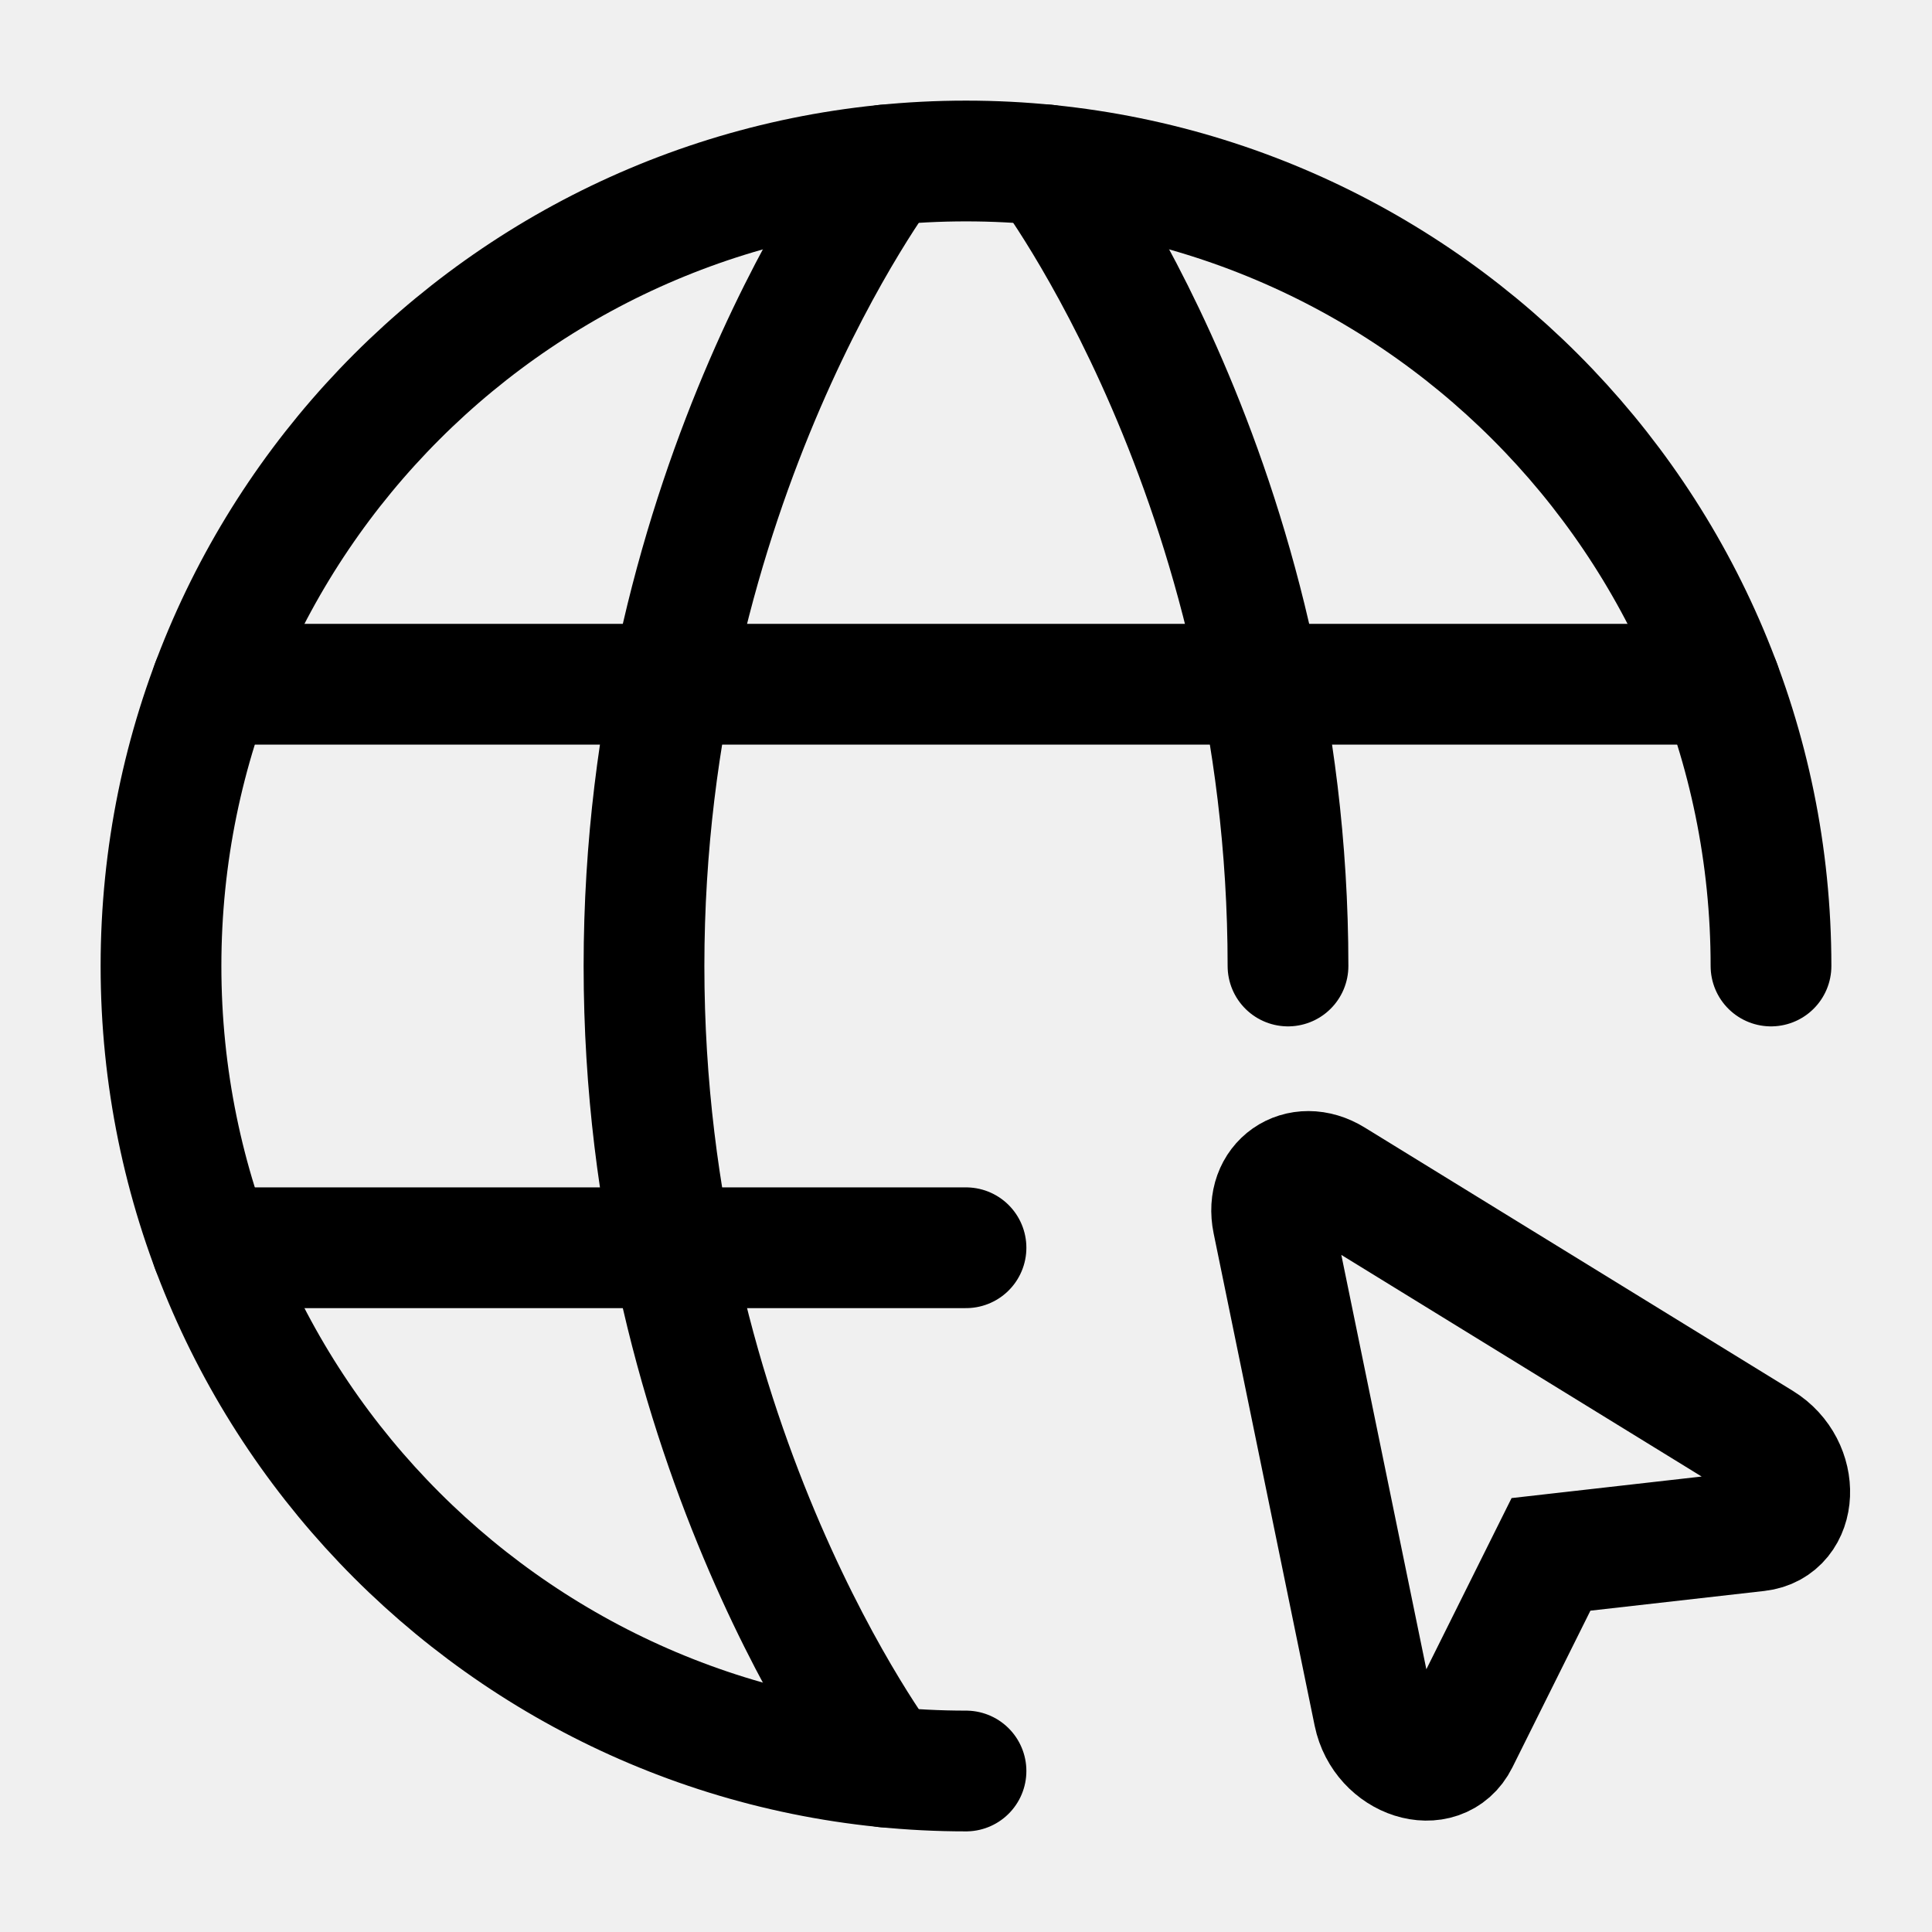
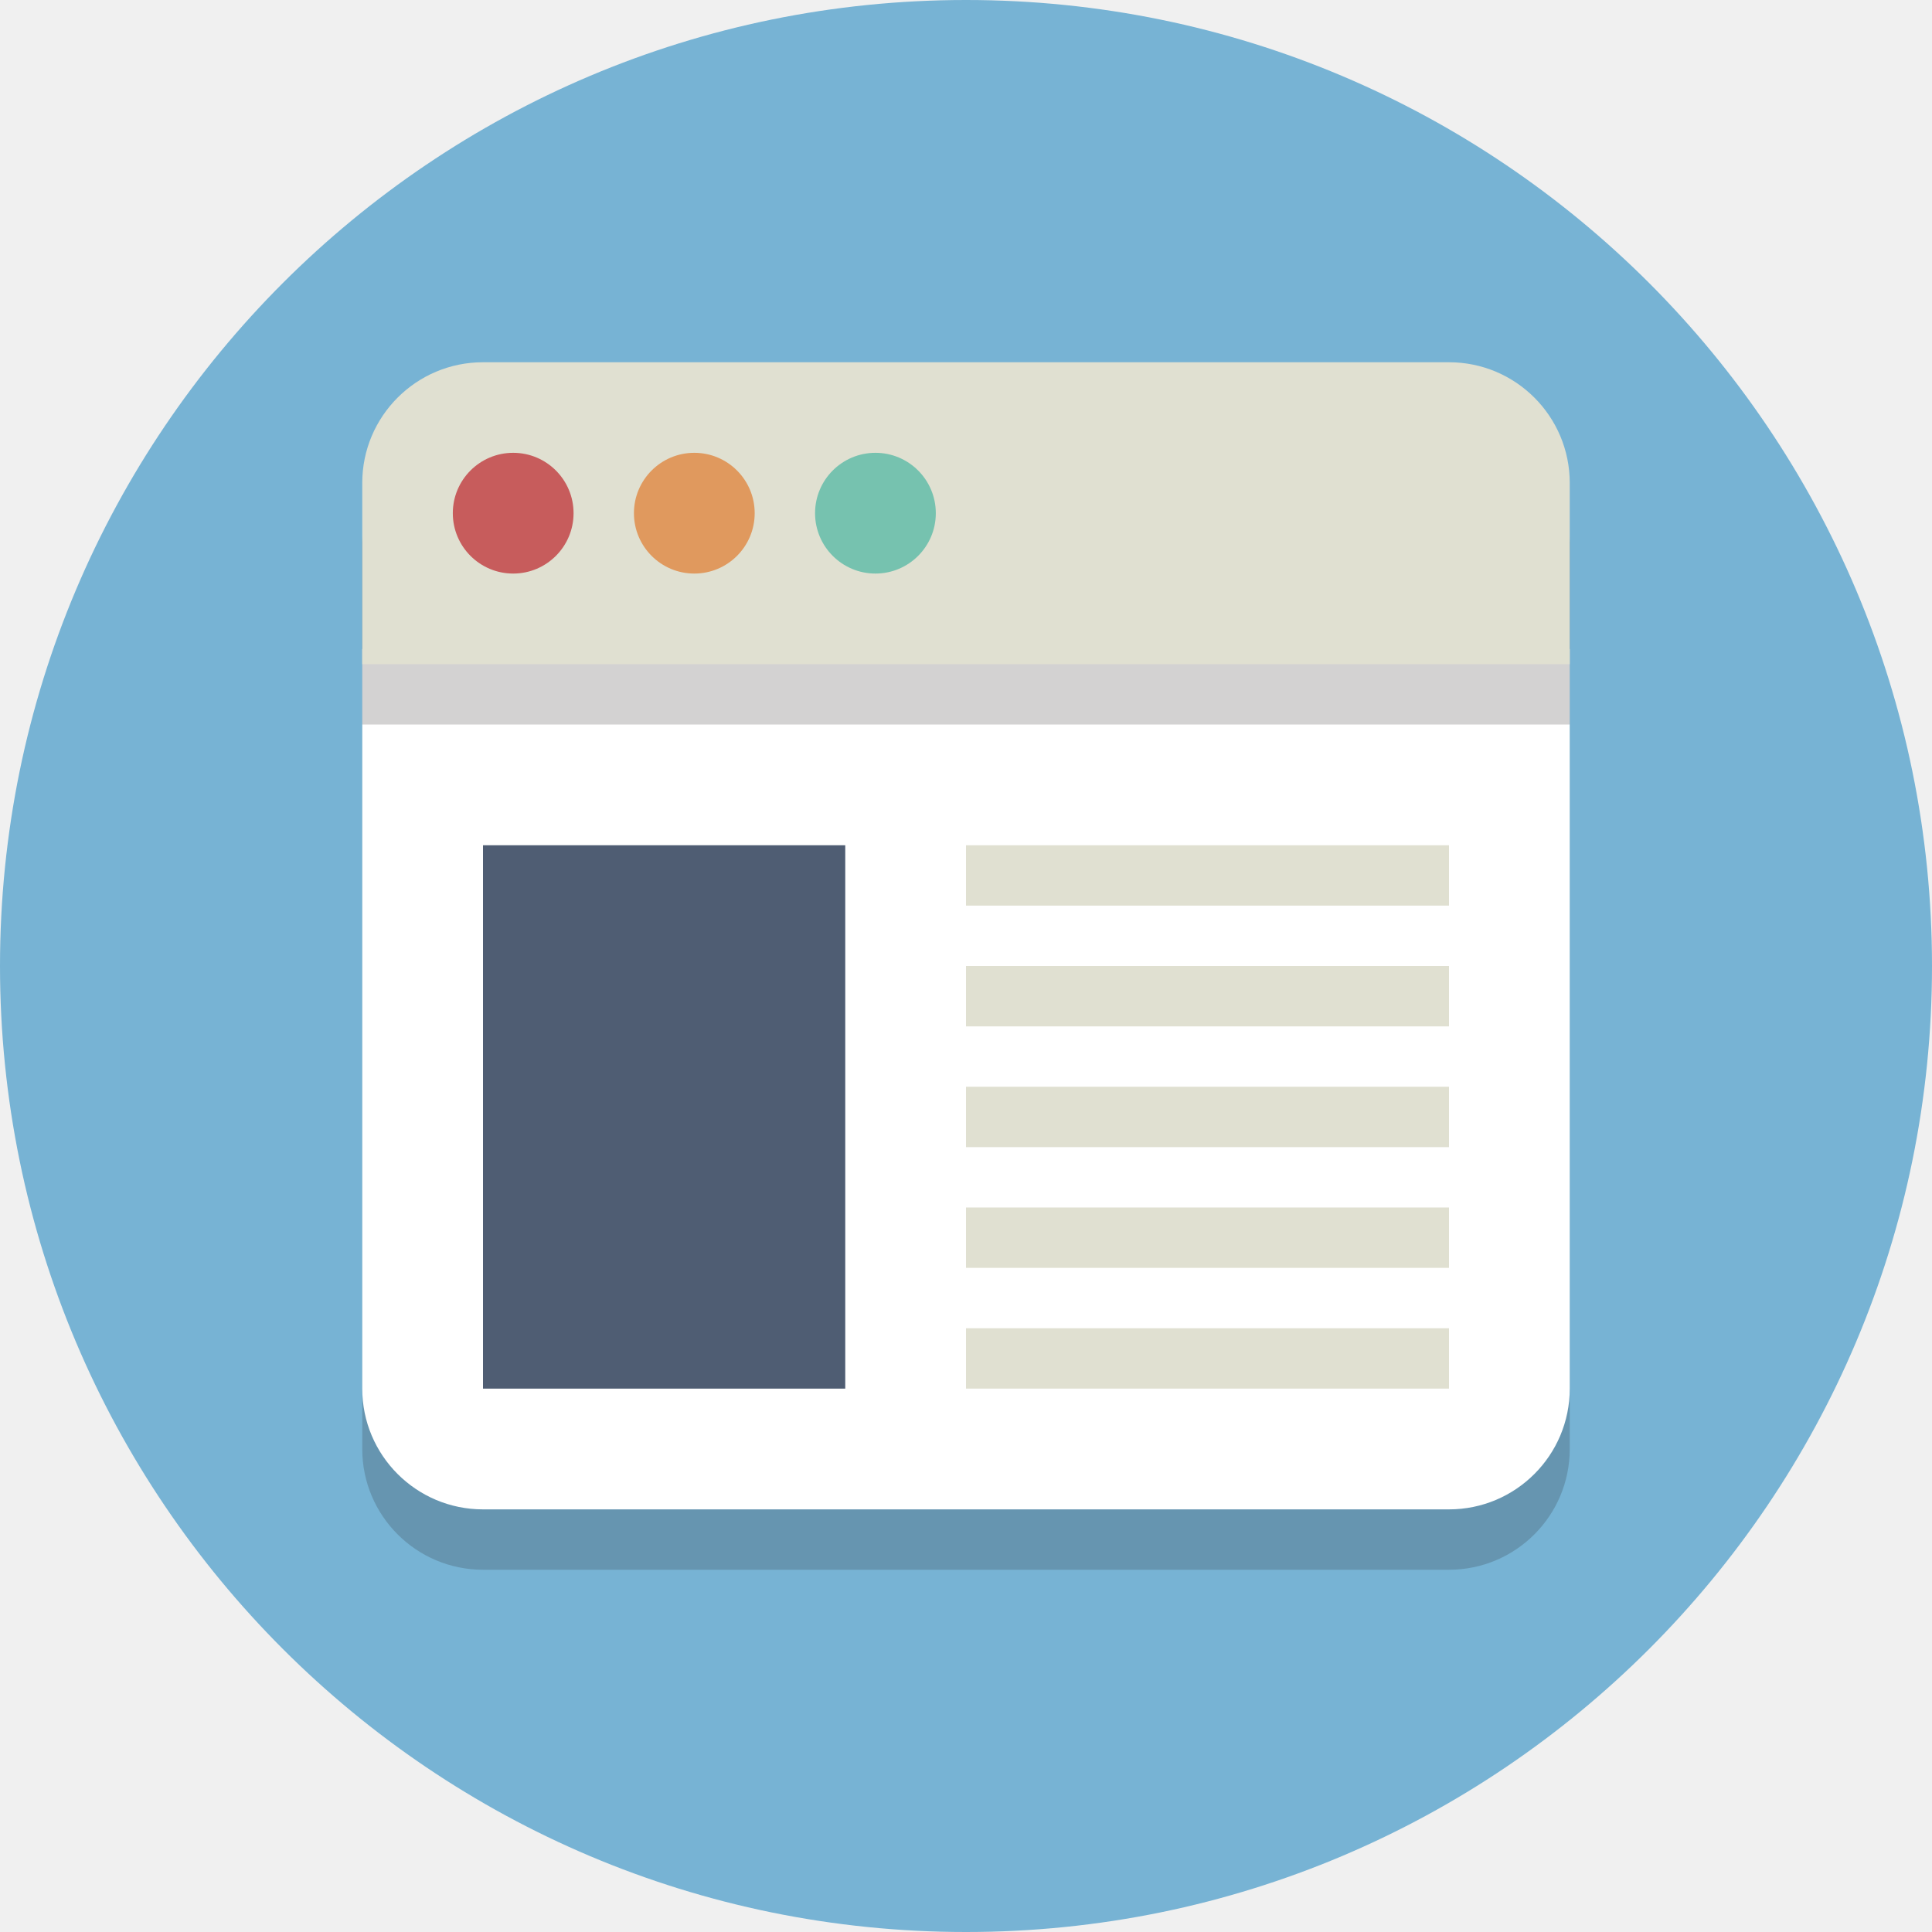
- <svg xmlns="http://www.w3.org/2000/svg" width="24px" height="24px" stroke-width="1.5" viewBox="0 0 24 24" fill="none" color="#000000">
-   <path d="M22 12C22 6.477 17.523 2 12 2C6.477 2 2 6.477 2 12C2 17.523 6.477 22 12 22" stroke="#000000" stroke-width="1.5" stroke-linecap="round" stroke-linejoin="round" />
-   <path d="M13 2.049C13 2.049 16 6 16 12" stroke="#000000" stroke-width="1.5" stroke-linecap="round" stroke-linejoin="round" />
-   <path d="M11 21.951C11 21.951 8 18 8 12C8 6 11 2.049 11 2.049" stroke="#000000" stroke-width="1.5" stroke-linecap="round" stroke-linejoin="round" />
-   <path d="M2.63 15.5H12" stroke="#000000" stroke-width="1.5" stroke-linecap="round" stroke-linejoin="round" />
-   <path d="M2.63 8.5H21.37" stroke="#000000" stroke-width="1.5" stroke-linecap="round" stroke-linejoin="round" />
-   <path fill-rule="evenodd" clip-rule="evenodd" d="M21.879 17.917C22.373 18.221 22.342 18.96 21.834 19.018L19.267 19.309L18.116 21.621C17.888 22.079 17.183 21.855 17.066 21.287L15.811 15.171C15.712 14.691 16.144 14.389 16.561 14.646L21.879 17.917Z" stroke="#000000" stroke-width="1.5" />
+ <svg xmlns="http://www.w3.org/2000/svg" enable-background="new 0 0 64 64" height="64px" version="1.1" viewBox="0 0 64 64" width="64px" xml:space="preserve">
+   <g id="Layer_1">
+     <g>
+       <circle cx="32" cy="32" fill="#77B3D4" r="32" />
+     </g>
+     <g opacity="0.2">
+       <path d="M52,48c0,2.209-1.791,4-4,4H16c-2.209,0-4-1.791-4-4V18c0-2.209,1.791-4,4-4h32c2.209,0,4,1.791,4,4V48z" fill="#231F20" />
+     </g>
+     <g>
+       <path d="M12,21.5V46c0,2.209,1.791,4,4,4h32c2.209,0,4-1.791,4-4V21.5H12z" fill="#FFFFFF" />
+     </g>
+     <g opacity="0.2">
+       <path d="M52,18c0-2.209-1.791-4-4-4H16c-2.209,0-4,1.791-4,4v6h40V18z" fill="#231F20" />
+     </g>
+     <g>
+       <path d="M52,16c0-2.209-1.791-4-4-4H16c-2.209,0-4,1.791-4,4v6h40V16z" fill="#E0E0D1" />
+     </g>
+     <g>
+       <circle cx="23" cy="17" fill="#E0995E" r="2" />
+     </g>
+     <g>
+       <circle cx="29" cy="17" fill="#76C2AF" r="2" />
+     </g>
+     <g>
+       <circle cx="17" cy="17" fill="#C75C5C" r="2" />
+     </g>
+     <g>
+       <rect fill="#4F5D73" height="18" width="12" x="16" y="28" />
+     </g>
+     <g>
+       <rect fill="#E0E0D1" height="2" width="16" x="32" y="28" />
+     </g>
+     <g>
+       <rect fill="#E0E0D1" height="2" width="16" x="32" y="32" />
+     </g>
+     <g>
+       <rect fill="#E0E0D1" height="2" width="16" x="32" y="36" />
+     </g>
+     <g>
+       <rect fill="#E0E0D1" height="2" width="16" x="32" y="40" />
+     </g>
+     <g>
+       <rect fill="#E0E0D1" height="2" width="16" x="32" y="44" />
+     </g>
+   </g>
+   <g id="Layer_2" />
</svg>
